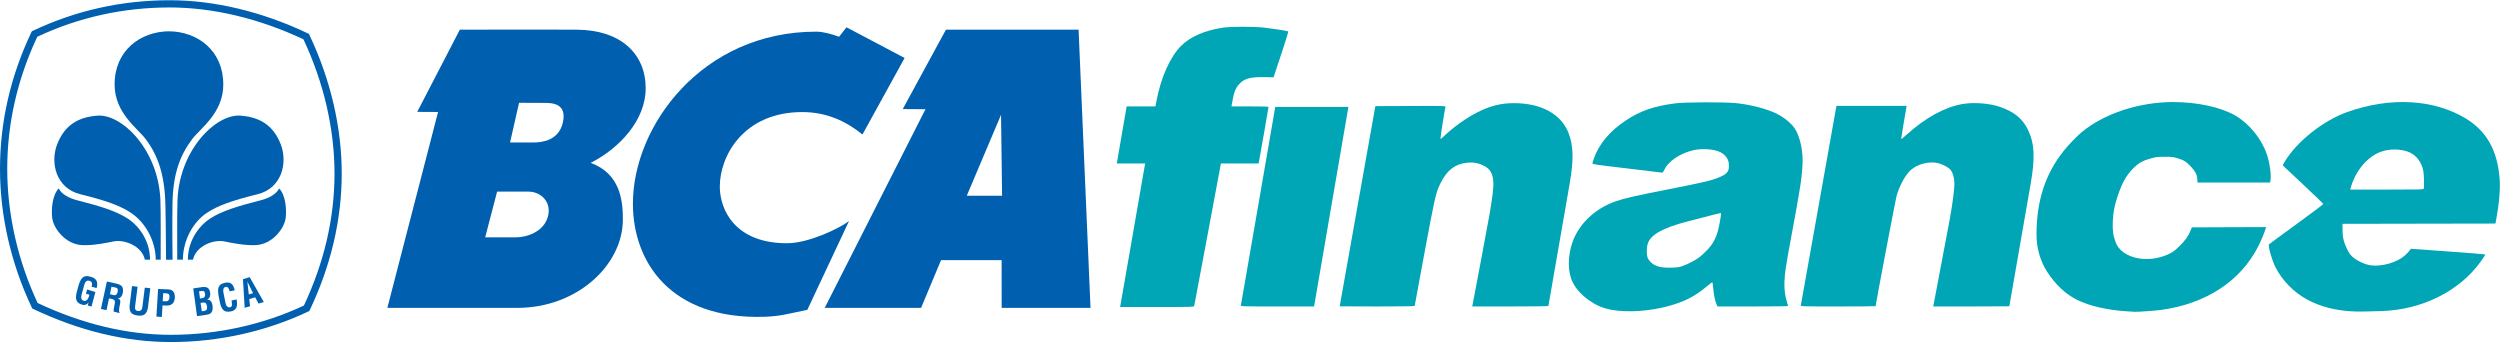
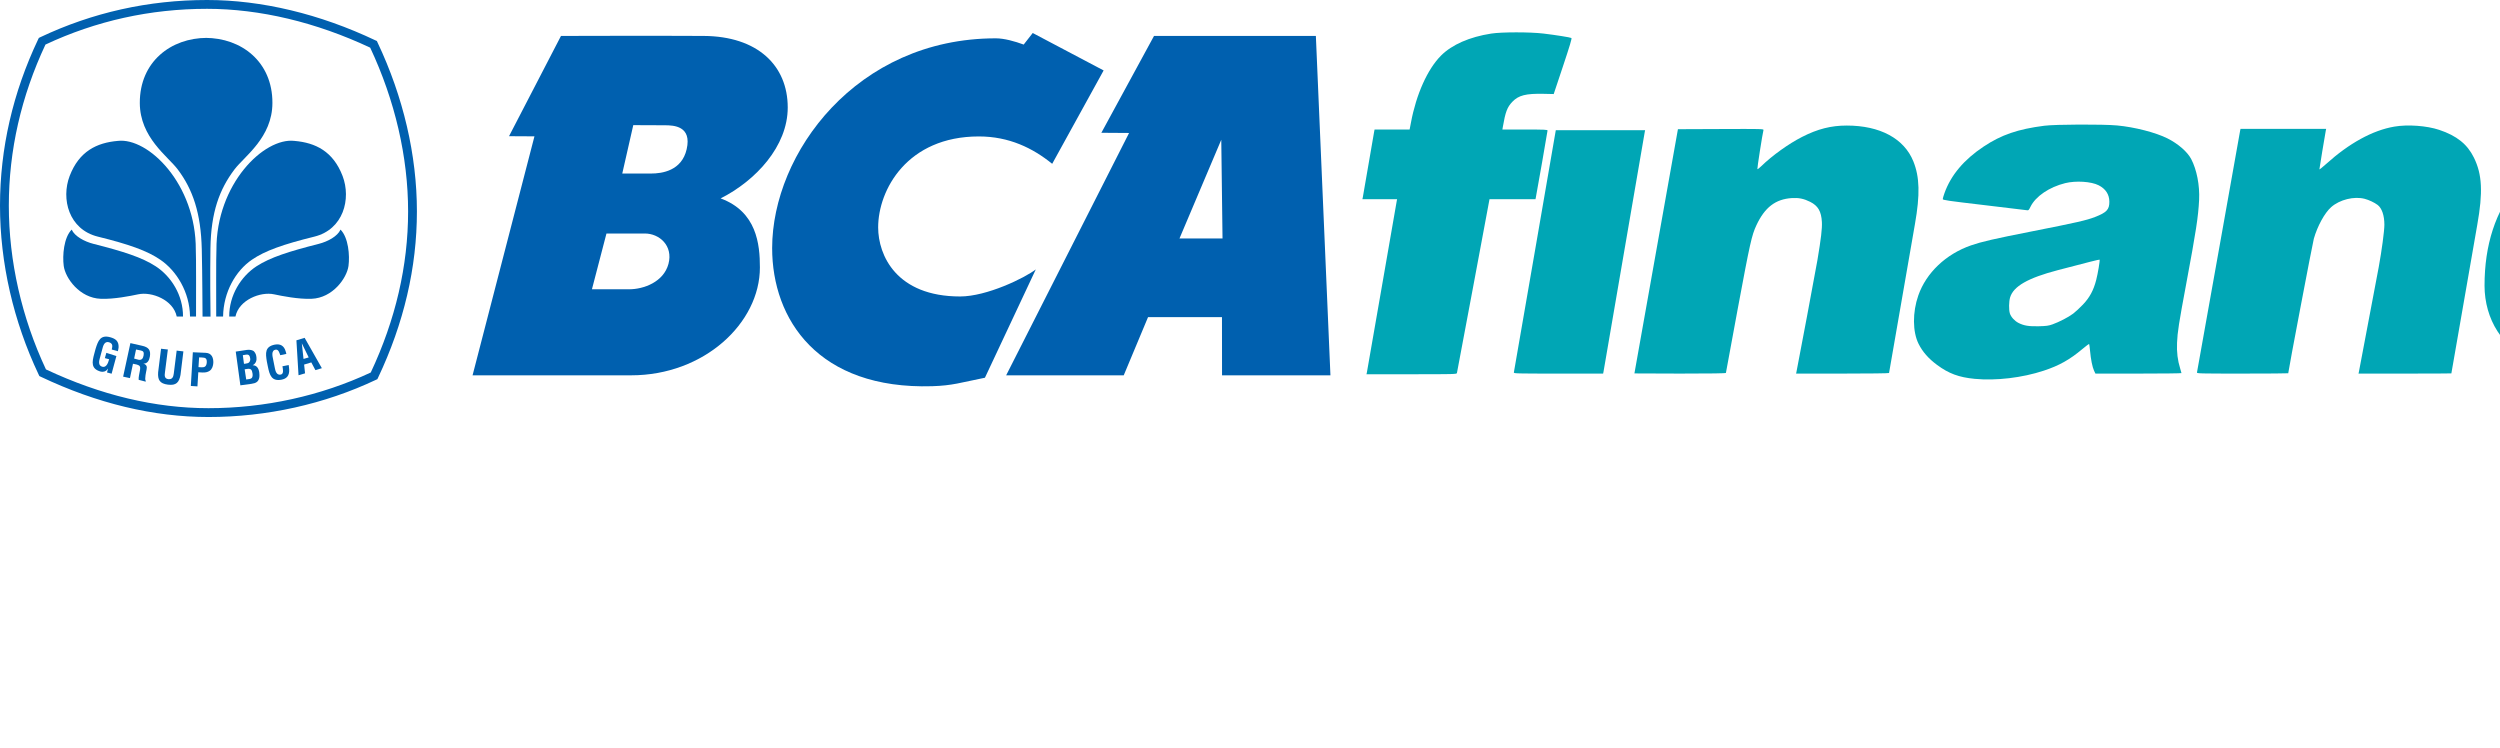
- <svg xmlns="http://www.w3.org/2000/svg" width="1462px" height="200px" viewBox="0 0 1464 200" version="1.1">
+ <svg xmlns="http://www.w3.org/2000/svg" width="100%" height="100%" viewBox="0 0 1200 359" version="1.1" xml:space="preserve" style="fill-rule:evenodd;clip-rule:evenodd;stroke-linejoin:round;stroke-miterlimit:2;">
  <g id="surface1">
    <path style=" stroke:none;fill-rule:nonzero;fill:rgb(0%,37.647%,68.627%);fill-opacity:1;" d="M 94.098 151.934 C 94.098 143.957 94.184 122.633 93.988 120.004 C 94.16 88.273 71.09 65.891 56.516 67.633 C 46.434 68.508 37.98 72.621 33.441 84.453 C 29.238 95.477 32.996 110.145 46.98 113.586 C 61.934 117.281 70.664 120.355 76.984 124.695 C 84.727 130.004 91.047 140.152 91.215 151.945 " />
    <path style=" stroke:none;fill-rule:nonzero;fill:rgb(0%,37.647%,68.627%);fill-opacity:1;" d="M 100.066 200.168 C 73.699 200.168 46.605 193.672 19.547 180.828 L 18.883 180.5 L 18.566 179.824 C 6.422 154.188 0 126.148 0 98.719 C 0 71.324 6.156 44.488 18.309 18.887 L 18.645 18.207 L 19.32 17.867 C 44.352 6.008 71.281 0 99.379 0 C 125.559 0 153.512 6.688 180.215 19.375 L 180.898 19.68 L 181.215 20.371 C 193.59 46.48 200.117 74.512 200.117 101.488 C 200.117 128.363 193.852 155.223 181.461 181.316 L 181.133 182.004 L 180.445 182.32 C 155.797 193.988 128 200.168 100.066 200.168 M 22.051 177.312 C 48.336 189.68 74.555 195.926 100.066 195.926 C 127.117 195.926 154.02 190.012 177.965 178.801 C 189.863 153.516 195.891 127.496 195.891 101.488 C 195.891 75.379 189.598 48.215 177.691 22.875 C 151.781 10.695 124.719 4.234 99.379 4.234 C 72.176 4.234 46.098 10.004 21.824 21.391 C 10.172 46.203 4.238 72.203 4.238 98.719 C 4.238 125.281 10.402 152.453 22.051 177.312 " />
    <path style=" stroke:none;fill-rule:nonzero;fill:rgb(0%,37.647%,68.627%);fill-opacity:1;" d="M 87.848 151.945 C 87.898 141.719 82.191 132.676 74.73 127.816 C 68.113 123.523 59.23 120.699 44.902 117.066 C 40.473 115.934 35.84 113.414 34.406 110.207 C 30.609 114.031 29.922 122.629 30.59 127.652 C 31.363 133.465 38.156 143.047 48.387 143.422 C 54.633 143.672 62.531 142.078 66.316 141.273 C 72.852 139.863 83.188 143.957 84.832 151.934 " />
    <path style=" stroke:none;fill-rule:nonzero;fill:rgb(0%,37.647%,68.627%);fill-opacity:1;" d="M 99.379 18.18 C 82.035 18.18 67.055 29.621 67.109 49.414 C 67.164 66.059 80.547 74.969 85.324 81.336 C 92.543 90.926 96.449 102.277 96.855 119.648 C 97.168 133.473 97.152 147.125 97.223 151.961 L 101.055 151.961 C 100.984 146.898 100.812 132.406 101.012 119.219 C 101.27 101.844 105.316 90.926 112.539 81.336 C 117.355 74.969 130.73 66.059 130.758 49.414 C 130.824 29.621 115.852 18.18 98.523 18.18 " />
    <path style=" stroke:none;fill-rule:nonzero;fill:rgb(0%,37.647%,68.627%);fill-opacity:1;" d="M 103.781 151.934 C 103.781 143.957 103.691 122.633 103.887 120.004 C 103.715 88.273 126.77 65.891 141.355 67.633 C 151.441 68.508 159.883 72.621 164.434 84.453 C 168.637 95.477 164.852 110.145 150.887 113.586 C 135.926 117.281 127.207 120.355 120.871 124.695 C 113.137 130.004 107.258 140.152 107.078 151.945 " />
    <path style=" stroke:none;fill-rule:nonzero;fill:rgb(0%,37.647%,68.627%);fill-opacity:1;" d="M 110.027 151.945 C 109.973 141.719 115.68 132.676 123.117 127.816 C 129.758 123.523 138.652 120.699 152.969 117.066 C 157.41 115.934 162.035 113.414 163.445 110.207 C 167.258 114.031 167.945 122.629 167.277 127.652 C 166.488 133.465 159.711 143.047 149.5 143.422 C 143.254 143.672 135.316 142.078 131.547 141.273 C 125.039 139.863 114.672 143.957 113.02 151.934 " />
    <path style=" stroke:none;fill-rule:nonzero;fill:rgb(0%,37.647%,68.627%);fill-opacity:1;" d="M 115.379 184.961 L 113.156 168.766 L 118.516 167.953 C 119.82 167.773 121.406 168 122.043 168.816 C 122.746 169.672 122.961 170.379 123.094 171.496 C 123.297 172.879 122.895 174.48 121.336 175.277 L 121.336 175.328 C 123.078 175.328 124.129 176.578 124.434 178.688 C 124.48 179.133 124.613 180.211 124.48 181.109 C 124.125 183.25 122.852 183.938 120.699 184.238 Z M 118.824 182.059 C 119.461 181.969 120.105 181.934 120.609 181.613 C 121.379 181.109 121.309 180.035 121.203 179.234 C 120.934 177.477 120.473 176.809 118.609 177.086 L 117.441 177.266 L 118.18 182.148 Z M 117.703 174.578 C 118.414 174.461 119.375 174.375 119.773 173.703 C 119.984 173.254 120.254 172.895 120.074 171.898 C 119.855 170.711 119.465 169.977 117.961 170.262 L 116.559 170.488 L 117.109 174.637 " />
    <path style=" stroke:none;fill-rule:nonzero;fill:rgb(0%,37.647%,68.627%);fill-opacity:1;" d="M 138.582 175.219 C 138.625 175.52 138.672 175.855 138.691 176.156 C 139.125 179.109 138.582 181.555 135.262 182.23 C 130.355 183.176 129.414 180.125 128.551 175.855 L 128.09 173.547 C 127.414 169.461 127.125 166.367 131.91 165.414 C 134.605 164.922 136.387 165.996 137.129 168.68 C 137.246 169.082 137.391 169.48 137.445 169.883 L 134.508 170.488 C 134.168 169.48 133.719 167.676 132.398 167.828 C 130.027 168.113 130.812 171.062 131.055 172.297 L 131.938 176.73 C 132.203 178.07 132.73 180.211 134.781 179.797 C 136.445 179.465 135.723 176.871 135.574 175.809 " />
    <path style=" stroke:none;fill-rule:nonzero;fill:rgb(0%,37.647%,68.627%);fill-opacity:1;" d="M 143.293 180.121 L 142.277 163.359 L 146.223 162.156 L 154.492 176.734 L 151.387 177.66 L 149.426 173.957 L 145.977 174.992 L 146.426 179.203 Z M 145.691 172.285 L 148.18 171.566 L 144.871 164.781 " />
    <path style=" stroke:none;fill-rule:nonzero;fill:rgb(0%,37.647%,68.627%);fill-opacity:1;" d="M 45.875 167.449 C 47.109 163.496 48.215 160.586 52.926 161.879 C 55.445 162.582 57.008 163.695 56.934 166.625 C 56.922 167.273 56.707 167.938 56.566 168.582 L 53.633 167.773 C 54.02 166.156 54.262 164.875 52.27 164.262 C 49.969 163.629 49.406 166.418 49.09 167.625 L 47.895 172.02 C 47.516 173.324 47.062 175.48 49.09 176.035 C 50.762 176.488 51.777 174.844 52.387 172.441 L 50.332 171.898 L 51.043 169.359 L 55.867 170.91 L 53.574 179.379 L 51.355 178.777 L 51.855 176.984 L 51.793 176.984 C 50.773 178.449 49.523 178.602 48.434 178.395 C 43.609 177.09 44.113 173.938 45.266 169.723 " />
    <path style=" stroke:none;fill-rule:nonzero;fill:rgb(0%,37.647%,68.627%);fill-opacity:1;" d="M 63.824 174.602 L 62.375 181.492 L 59.105 180.785 L 62.59 164.695 L 68.16 165.957 C 71.426 166.66 72.41 168.113 71.949 171.102 C 71.684 172.82 70.836 174.668 68.773 174.52 L 68.75 174.492 C 70.496 175.102 70.645 175.984 70.34 177.508 C 70.207 178.152 69.301 182.086 69.926 182.723 L 69.949 183.203 L 66.566 182.32 C 66.426 181.23 66.902 179.27 67.094 178.188 C 67.281 177.227 67.59 175.871 66.613 175.363 C 65.852 174.957 65.566 174.977 64.703 174.777 Z M 64.383 172.109 L 66.586 172.703 C 67.922 172.895 68.664 172.203 68.93 170.59 C 69.168 169.105 68.859 168.527 67.66 168.242 L 65.297 167.762 " />
    <path style=" stroke:none;fill-rule:nonzero;fill:rgb(0%,37.647%,68.627%);fill-opacity:1;" d="M 84.797 168.293 L 88.027 168.668 L 86.637 179.977 C 85.961 183.562 84.574 185.129 80.629 184.637 C 76.617 184.133 75.664 182.305 75.906 178.688 L 77.309 167.391 L 80.566 167.762 L 79.172 178.809 C 79.023 180.012 78.742 181.789 80.879 182.004 C 82.77 182.145 83.199 180.891 83.414 179.332 " />
    <path style=" stroke:none;fill-rule:nonzero;fill:rgb(0%,37.647%,68.627%);fill-opacity:1;" d="M 91.594 185.258 L 92.566 169.086 L 98.781 169.355 C 101.715 169.5 102.484 171.898 102.391 174.184 C 102.309 175.574 101.871 177.129 100.66 177.973 C 99.664 178.688 98.387 178.859 97.203 178.801 L 95.18 178.688 L 94.773 185.465 Z M 95.27 176.223 L 96.914 176.312 C 98.254 176.363 99.137 175.836 99.254 173.871 C 99.32 171.984 98.605 171.664 96.875 171.59 L 95.57 171.547 " />
    <path style=" stroke:none;fill-rule:nonzero;fill:rgb(0%,37.647%,68.627%);fill-opacity:1;" d="M 529.742 33.812 L 505.051 78.629 C 495.73 71.062 484.352 65.492 469.832 65.492 C 435.473 65.492 421.516 91.109 421.516 109.152 C 421.516 122.543 430.285 142.305 460.859 142.305 C 473.691 142.305 491.934 133.379 497.184 129.316 L 472.766 181.312 C 461.125 183.637 457.301 185.074 447.449 185.379 C 392.727 187.012 370.617 153.395 370.633 119.043 C 370.668 73.629 411.039 18.398 477.965 18.398 C 482.066 18.398 487.082 19.816 491.371 21.391 L 495.707 15.844 " />
    <path style=" stroke:none;fill-rule:nonzero;fill:rgb(0%,37.647%,68.627%);fill-opacity:1;" d="M 631.617 17.25 L 638.609 180.152 L 586.578 180.152 L 586.547 152.211 L 551.066 152.211 L 539.391 180.152 L 482.957 180.152 L 541.953 63.828 L 528.652 63.738 L 553.93 17.25 Z M 586.211 67.086 L 566.148 114.469 L 586.812 114.469 " />
    <path style=" stroke:none;fill-rule:nonzero;fill:rgb(0%,37.647%,68.627%);fill-opacity:1;" d="M 337.781 17.25 C 363.551 17.395 378.113 31.383 378.113 51.59 C 378.113 70.219 362.754 86.711 345.898 95.234 C 363.254 101.617 364.754 117.281 364.754 128.363 C 364.754 155.133 337.895 180.152 302.977 180.152 L 226.832 180.152 L 256.535 65.445 L 244.332 65.375 L 269.273 17.25 C 269.273 17.25 316.828 17.105 337.781 17.25 M 312.504 83.297 C 317.832 83.297 327.242 81.949 329.598 71.633 C 332.176 60.434 323.344 60.129 319.105 60.129 L 303.969 60.066 L 298.688 83.297 Z M 291.102 112.082 L 284.129 138.855 L 301.953 138.855 C 308.969 138.855 318.527 135.375 320.867 126.664 C 323.18 117.926 316.5 112.082 309.512 112.082 " />
    <path style=" stroke:none;fill-rule:nonzero;fill:rgb(0%,65.098%,70.98%);fill-opacity:1;" d="M 1054.551 178.766 C 1054.641 178.461 1059.309 152.352 1064.922 120.75 C 1070.531 89.148 1075.199 62.969 1075.289 62.574 L 1075.449 61.855 L 1116.551 61.855 L 1116.371 62.734 C 1116.059 64.242 1113.316 80.898 1113.316 81.27 C 1113.316 81.465 1114.793 80.293 1116.598 78.664 C 1127.598 68.738 1138.898 62.547 1149.262 60.777 C 1155.742 59.672 1164.777 60.324 1170.824 62.336 C 1179.23 65.137 1184.32 69.215 1187.496 75.695 C 1191.453 83.773 1191.867 92.285 1189.07 108.016 C 1188.109 113.422 1176.656 179.121 1176.656 179.227 C 1176.656 179.281 1166.629 179.324 1154.371 179.324 L 1132.082 179.324 L 1132.25 178.605 C 1132.449 177.766 1140.59 134.734 1141.785 128.23 C 1143.238 120.301 1144.508 110.793 1144.504 107.855 C 1144.5 103.402 1143.297 99.898 1141.25 98.359 C 1139.695 97.195 1137.105 95.973 1135.059 95.438 C 1129.957 94.109 1123.047 95.816 1118.973 99.41 C 1115.848 102.164 1112.363 108.516 1110.633 114.598 C 1110.047 116.66 1098.355 178.141 1098.355 179.164 C 1098.355 179.25 1088.465 179.324 1076.371 179.324 C 1055.586 179.324 1054.398 179.293 1054.551 178.766 Z M 1054.551 178.766 " />
    <path style=" stroke:none;fill-rule:nonzero;fill:rgb(0%,65.098%,70.98%);fill-opacity:1;" d="M 784.523 179.242 C 784.527 179.199 789.23 152.805 794.969 120.59 L 805.406 62.016 L 826.016 61.934 C 845.547 61.855 846.617 61.883 846.469 62.414 C 846.027 63.965 843.363 81.027 843.535 81.199 C 843.645 81.309 844.48 80.672 845.398 79.781 C 850.695 74.633 858.535 69.008 864.988 65.723 C 872.516 61.887 878.906 60.266 886.465 60.266 C 902.418 60.273 913.98 66.492 918.406 77.449 C 921.449 84.98 921.664 93.418 919.176 107.539 C 916.105 124.984 906.742 178.82 906.742 179.043 C 906.742 179.203 897.145 179.324 884.434 179.324 L 862.129 179.324 L 862.312 178.449 C 863.164 174.355 871.633 129.219 872.359 124.887 C 874.102 114.531 874.672 109.637 874.508 106.582 C 874.227 101.469 872.688 98.805 868.906 96.895 C 865.906 95.383 863.41 94.863 860.109 95.074 C 852.227 95.578 847.086 99.52 843.062 108.148 C 840.82 112.961 840.031 116.5 834.18 147.879 C 831.023 164.812 828.441 178.816 828.441 178.996 C 828.441 179.219 821.281 179.324 806.477 179.324 C 794.398 179.324 784.52 179.289 784.523 179.242 Z M 784.523 179.242 " />
    <path style=" stroke:none;fill-rule:nonzero;fill:rgb(0%,65.098%,70.98%);fill-opacity:1;" d="M 726.652 178.766 C 726.73 178.461 731.293 152.172 736.789 120.352 L 746.785 62.492 L 789.656 62.492 L 789.477 63.371 C 789.375 63.852 784.922 89.742 779.574 120.91 C 774.23 152.074 769.777 177.965 769.68 178.449 L 769.504 179.324 L 748.008 179.324 C 727.691 179.324 726.52 179.293 726.652 178.766 Z M 726.652 178.766 " />
    <path style=" stroke:none;fill-rule:nonzero;fill:rgb(0%,65.098%,70.98%);fill-opacity:1;" d="M 656.078 178.926 C 656.172 178.531 659.398 160.016 663.25 137.781 C 667.102 115.543 670.336 96.957 670.434 96.477 L 670.613 95.602 L 653.961 95.602 L 654.145 94.727 C 654.242 94.242 655.477 87.117 656.883 78.887 C 658.289 70.66 659.52 63.531 659.617 63.051 L 659.793 62.176 L 676.598 62.176 L 676.754 61.461 C 676.836 61.066 677.066 59.883 677.262 58.832 C 679.777 45.285 685.242 33.125 691.707 26.668 C 696.961 21.422 705.363 17.738 715.762 16.121 C 720.801 15.34 734.352 15.332 740.879 16.109 C 746.75 16.809 753.758 17.926 754.273 18.242 C 754.574 18.43 753.562 21.816 750.227 31.816 L 745.781 45.145 L 741.035 45.039 C 732.438 44.848 728.922 45.734 725.945 48.84 C 723.457 51.434 722.582 53.746 721.348 60.98 L 721.145 62.176 L 731.98 62.176 C 741.477 62.176 742.816 62.234 742.816 62.66 C 742.816 63.07 737.738 92.137 737.215 94.727 L 737.039 95.602 L 714.965 95.602 L 707.223 137.062 C 702.965 159.867 699.41 178.773 699.324 179.082 C 699.176 179.605 697.867 179.637 677.539 179.637 L 655.91 179.637 L 656.078 178.922 Z M 656.078 178.926 " />
    <path style=" stroke:none;fill-rule:nonzero;fill:rgb(0%,65.098%,70.98%);fill-opacity:1;" d="M 947.816 181.844 C 940.281 181.117 935.383 179.305 929.816 175.18 C 925.656 172.098 922.867 168.922 920.922 165.047 C 918.02 159.27 917.965 149.906 920.785 141.832 C 924.59 130.934 934.023 121.973 946.098 117.777 C 951.223 116 956.973 114.676 975.336 111.055 C 996.691 106.848 1001.539 105.742 1005.621 104.156 C 1011.207 101.984 1012.516 100.59 1012.488 96.809 C 1012.469 93.328 1010.723 90.652 1007.344 88.93 C 1003.793 87.117 996.41 86.645 991.309 87.902 C 983.629 89.801 977.086 94.25 974.637 99.242 C 973.805 100.945 973.691 101.047 972.789 100.895 C 972.266 100.805 962.988 99.691 952.18 98.418 C 934.652 96.355 932.523 96.047 932.523 95.555 C 932.523 95.25 932.898 93.957 933.359 92.676 C 936.457 84.047 942.684 76.648 952.133 70.367 C 960.641 64.707 968.535 61.996 981.25 60.359 C 986.582 59.672 1009.371 59.582 1016.234 60.219 C 1024.637 61 1034.75 63.605 1040.406 66.441 C 1045.504 69 1049.957 72.879 1051.773 76.344 C 1054.449 81.449 1055.914 88.992 1055.574 95.922 C 1055.172 104.051 1054.129 110.855 1049.336 136.508 C 1045.824 155.324 1045.211 159.262 1044.98 164.535 C 1044.781 169.016 1045.266 172.984 1046.473 176.844 C 1046.82 177.945 1047.105 178.953 1047.105 179.086 C 1047.109 179.219 1037.816 179.324 1026.457 179.324 L 1005.801 179.324 L 1005.148 177.934 C 1004.336 176.207 1003.586 172.492 1003.227 168.41 C 1003.078 166.699 1002.875 165.219 1002.781 165.125 C 1002.688 165.031 1001.215 166.125 999.512 167.559 C 993.457 172.648 988.402 175.48 981.043 177.91 C 970.641 181.348 958.082 182.832 947.816 181.844 Z M 985.203 155.695 C 988.426 154.547 992.859 152.246 995.109 150.551 C 996.184 149.746 998.297 147.785 999.809 146.199 C 1003.035 142.809 1004.898 139.355 1006.176 134.398 C 1006.988 131.254 1008.051 124.875 1007.809 124.629 C 1007.68 124.504 1002.551 125.793 987.746 129.676 C 973.379 133.445 966.43 137.426 964.84 142.789 C 964.262 144.727 964.203 148.668 964.723 150.402 C 965.234 152.109 966.988 154.047 968.895 155.016 C 971.492 156.332 973.883 156.719 978.676 156.598 C 982.273 156.508 983.336 156.363 985.203 155.695 Z M 985.203 155.695 " />
    <path style=" stroke:none;fill-rule:nonzero;fill:rgb(0%,65.098%,70.98%);fill-opacity:1;" d="M 1377.027 182.168 C 1367.262 181.602 1358.973 179.438 1351.422 175.48 C 1343.59 171.375 1336.445 164.156 1332.555 156.422 C 1330.363 152.066 1328.035 143.793 1328.758 142.941 C 1328.938 142.73 1336.18 137.398 1344.852 131.098 C 1353.523 124.793 1360.586 119.488 1360.547 119.309 C 1360.508 119.125 1355.391 114.199 1349.176 108.359 C 1342.961 102.52 1337.605 97.488 1337.277 97.18 C 1336.695 96.629 1336.711 96.566 1337.895 94.598 C 1345.02 82.754 1360.266 70.613 1374.387 65.535 C 1399.48 56.52 1425.102 57.867 1443.867 69.195 C 1456.102 76.582 1462.477 87.848 1463.773 104.379 C 1464.25 110.465 1463.539 118.988 1461.754 128.551 L 1461.336 130.777 L 1371.773 130.941 L 1371.773 134.137 C 1371.773 138.641 1372.449 141.629 1374.328 145.477 C 1375.602 148.082 1376.27 149.035 1377.742 150.355 C 1379.984 152.363 1383.961 154.344 1387.094 155.012 C 1393.953 156.477 1404.004 153.68 1408.84 148.957 C 1409.938 147.887 1411.051 146.684 1411.32 146.277 L 1411.809 145.543 L 1433.492 147.105 C 1445.422 147.965 1455.266 148.758 1455.375 148.863 C 1455.48 148.973 1454.371 150.738 1452.902 152.793 C 1440.375 170.316 1418.523 181.266 1394.531 182.035 C 1383.816 182.379 1381.035 182.398 1377.027 182.168 Z M 1419.324 110.379 C 1419.695 109.418 1419.504 101.801 1419.059 99.699 C 1417.922 94.332 1414.473 90.172 1409.863 88.609 C 1405.191 87.027 1399.406 87.023 1394.664 88.598 C 1386.766 91.227 1379.676 99.387 1376.762 109.211 L 1376.266 110.883 L 1397.699 110.883 C 1416.949 110.883 1419.152 110.832 1419.324 110.379 Z M 1419.324 110.379 " />
    <path style=" stroke:none;fill-rule:nonzero;fill:rgb(0%,65.098%,70.98%);fill-opacity:1;" d="M 1245.41 182.164 C 1234.359 181.52 1223.383 178.988 1216.352 175.465 C 1209.52 172.035 1203.672 166.551 1198.773 158.973 C 1194.77 152.785 1192.582 145.074 1192.578 137.145 C 1192.578 117.477 1197.785 101.516 1208.582 88.121 C 1211.523 84.469 1216.098 79.711 1218.969 77.316 C 1232.047 66.406 1252.547 59.637 1272.527 59.629 C 1286.652 59.625 1300.418 62.598 1308.91 67.484 C 1317.176 72.238 1324.449 81.215 1327.52 90.441 C 1329.164 95.395 1330.105 102.043 1329.621 105.289 L 1329.402 106.742 L 1286.863 106.742 L 1286.734 104.754 C 1286.562 102.059 1285.555 100.117 1282.848 97.27 C 1280.168 94.445 1278.93 93.684 1275.172 92.539 C 1272.609 91.754 1271.82 91.664 1267.691 91.664 C 1263.711 91.664 1262.645 91.781 1259.953 92.504 C 1254.781 93.895 1252.383 95.242 1249.07 98.609 C 1245.07 102.672 1242.613 107.105 1239.992 114.984 C 1238.219 120.305 1237.465 124.34 1237.238 129.664 C 1237.02 134.844 1237.453 137.863 1238.988 141.902 C 1242.125 150.164 1254.82 153.902 1266.516 150.012 C 1270.934 148.543 1273.086 147.207 1276.473 143.84 C 1279.723 140.605 1281.523 138.043 1282.855 134.773 L 1283.574 133.004 L 1305.27 132.922 L 1326.965 132.844 L 1326.746 133.719 C 1326.301 135.508 1323.949 141.172 1322.395 144.203 C 1311.91 164.621 1291.918 177.688 1265.535 181.367 C 1262.43 181.801 1251.551 182.57 1250.184 182.453 C 1249.922 182.43 1247.773 182.301 1245.41 182.164 Z M 1245.41 182.164 " />
  </g>
</svg>
